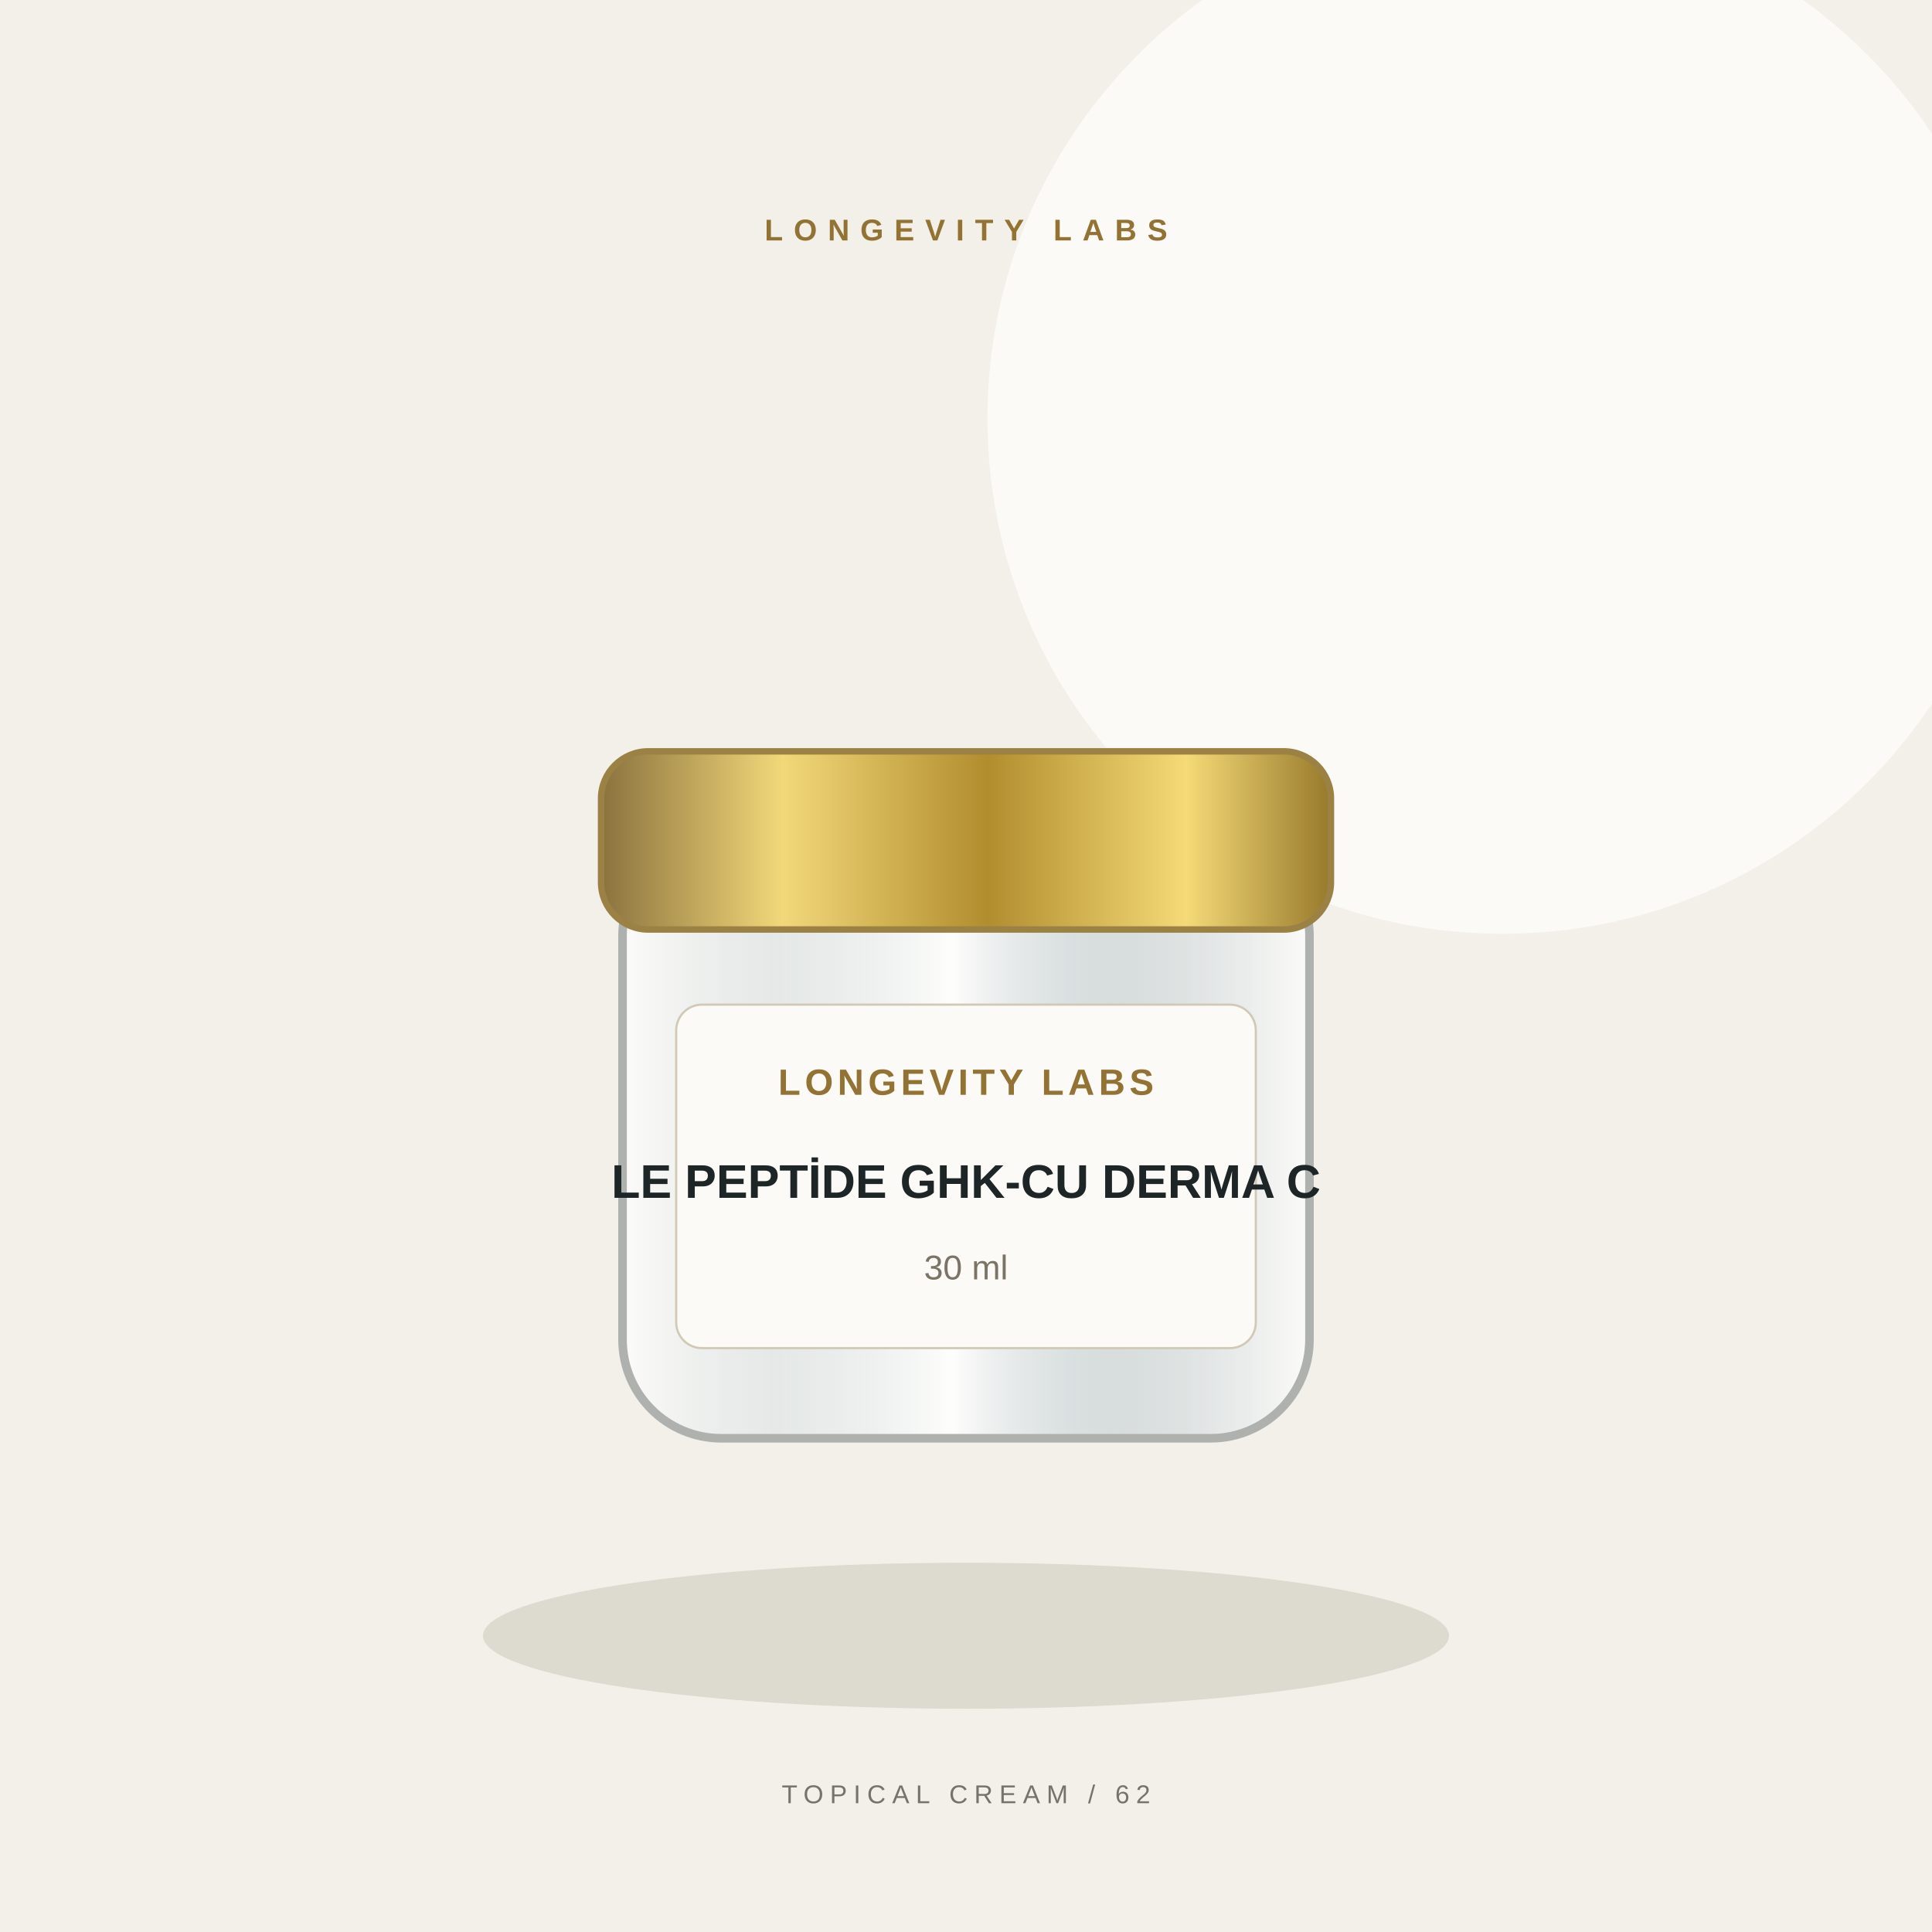
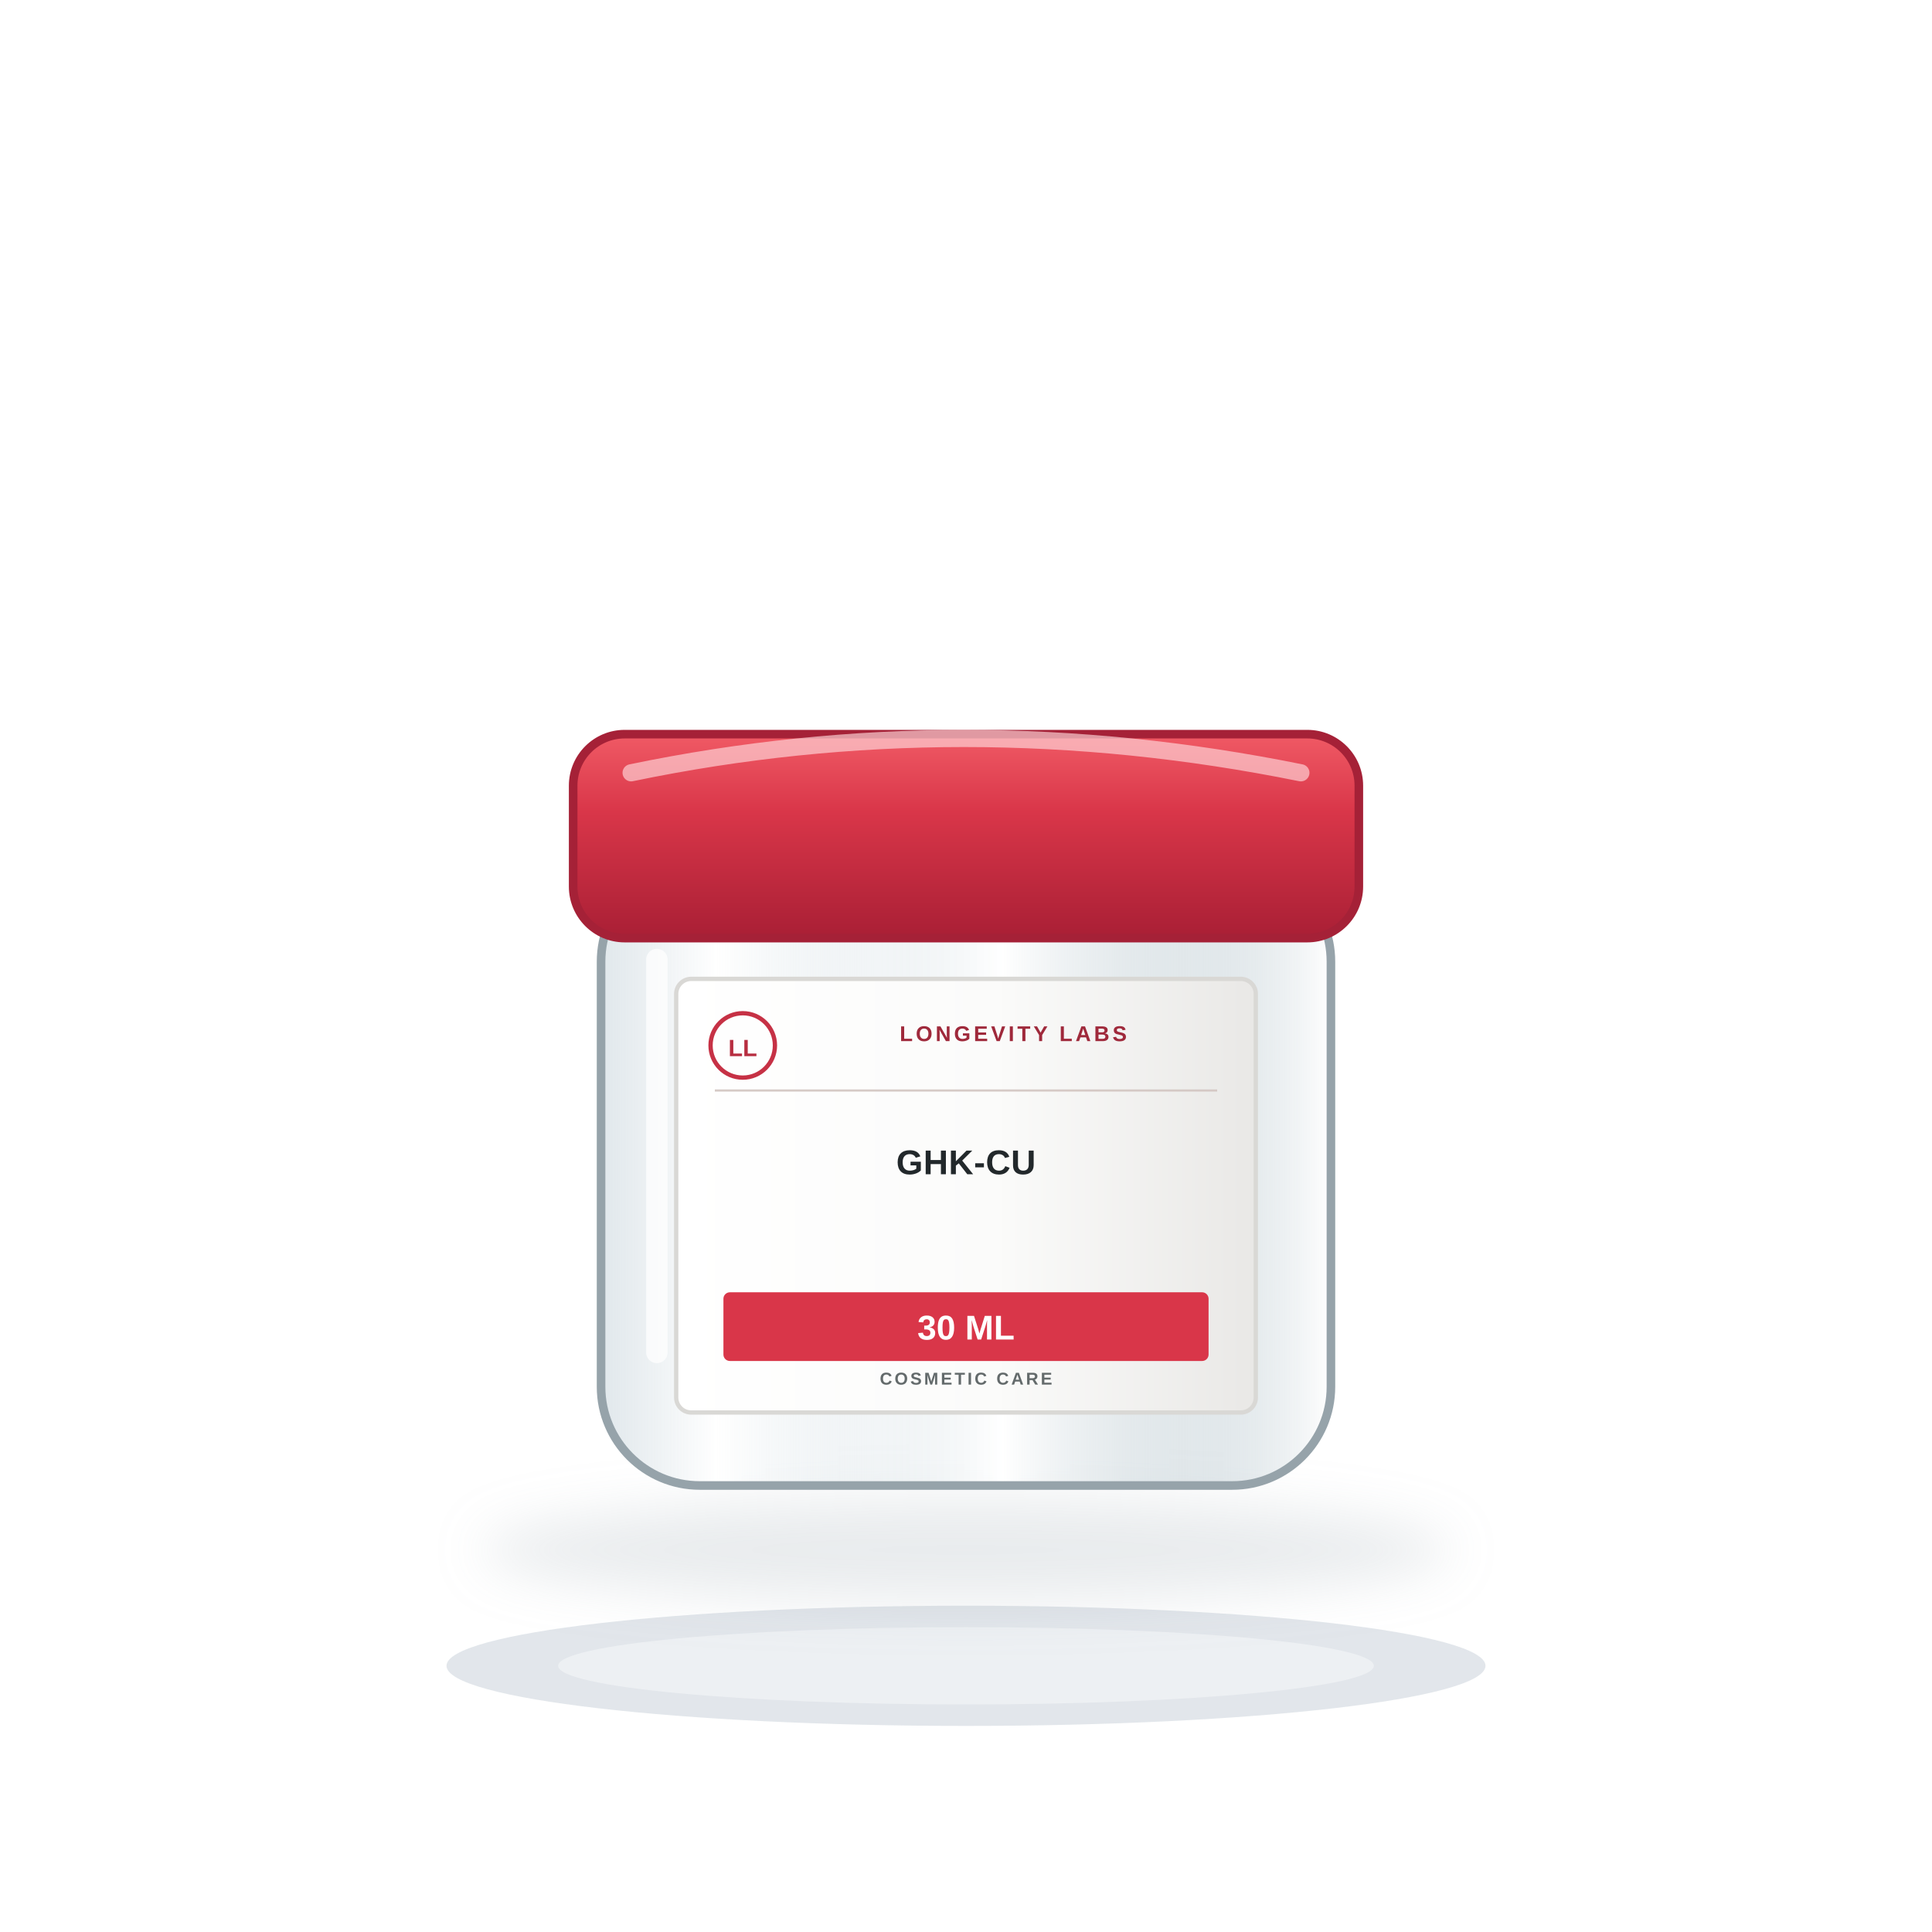
<svg xmlns="http://www.w3.org/2000/svg" width="900" height="900" viewBox="0 0 900 900" role="img" aria-labelledby="title desc">
  <defs>
-     <linearGradient id="vialBg" x2="0" y2="1">
-       <stop stop-color="#f8fbff" />
-       <stop offset="1" stop-color="#dce7f0" />
+     <linearGradient id="glass" x2="1">
+       <stop stop-color="#d8e1e6" stop-opacity=".78" />
+       <stop offset=".16" stop-color="#fff" stop-opacity=".92" />
+       <stop offset=".38" stop-color="#dbe4e8" stop-opacity=".36" />
+       <stop offset=".55" stop-color="#fff" stop-opacity=".92" />
+       <stop offset=".82" stop-color="#b9c8cf" stop-opacity=".42" />
+       <stop offset="1" stop-color="#fff" stop-opacity=".88" />
+     </linearGradient>
+     <linearGradient id="redCap" x2="0" y2="1">
+       <stop stop-color="#f05a65" />
+       <stop offset=".38" stop-color="#d93649" />
+       <stop offset="1" stop-color="#a91f35" />
    </linearGradient>
    <linearGradient id="silver" x2="1">
-       <stop stop-color="#6c757b" />
-       <stop offset=".2" stop-color="#fff" />
-       <stop offset=".47" stop-color="#a6b0b5" />
-       <stop offset=".74" stop-color="#f8f9f8" />
-       <stop offset="1" stop-color="#69737a" />
+       <stop stop-color="#7e8990" />
+       <stop offset=".18" stop-color="#f9fbfc" />
+       <stop offset=".48" stop-color="#adb7bd" />
+       <stop offset=".72" stop-color="#fff" />
+       <stop offset="1" stop-color="#727e85" />
    </linearGradient>
-     <linearGradient id="yellowCap" x2="0" y2="1">
-       <stop stop-color="#ffe958" />
-       <stop offset=".48" stop-color="#f3d324" />
-       <stop offset="1" stop-color="#d7b20c" />
+     <linearGradient id="label" x2="1">
+       <stop stop-color="#fff" />
+       <stop offset=".55" stop-color="#fbfbfa" />
+       <stop offset="1" stop-color="#e9e8e6" />
    </linearGradient>
-     <linearGradient id="vialGlass" x2="1">
-       <stop stop-color="#fff" stop-opacity=".78" />
-       <stop offset=".17" stop-color="#cedde4" stop-opacity=".5" />
-       <stop offset=".43" stop-color="#fff" stop-opacity=".92" />
-       <stop offset=".7" stop-color="#b8cbd4" stop-opacity=".48" />
-       <stop offset="1" stop-color="#fff" stop-opacity=".8" />
+     <linearGradient id="powder" x2="0" y2="1">
+       <stop stop-color="#fff" />
+       <stop offset="1" stop-color="#dfe5e8" />
    </linearGradient>
-     <linearGradient id="innerGlass" x2="1">
-       <stop stop-color="#a8c1ca" stop-opacity=".2" />
-       <stop offset=".5" stop-color="#fff" stop-opacity=".5" />
-       <stop offset="1" stop-color="#91a9b2" stop-opacity=".28" />
-     </linearGradient>
-     <linearGradient id="labelBlue" x2="1">
-       <stop stop-color="#072d88" />
-       <stop offset=".5" stop-color="#0d4bc5" />
-       <stop offset="1" stop-color="#082e8a" />
-     </linearGradient>
-     <linearGradient id="clearGlass" x2="1">
-       <stop stop-color="#fff" stop-opacity=".72" />
-       <stop offset=".22" stop-color="#d5e0e4" stop-opacity=".48" />
-       <stop offset=".48" stop-color="#fff" stop-opacity=".86" />
-       <stop offset=".72" stop-color="#aec0c9" stop-opacity=".4" />
-       <stop offset="1" stop-color="#fff" stop-opacity=".72" />
-     </linearGradient>
-     <linearGradient id="goldMetal" x2="1">
-       <stop stop-color="#8a713d" />
-       <stop offset=".25" stop-color="#f2d879" />
-       <stop offset=".53" stop-color="#b18d2e" />
-       <stop offset=".8" stop-color="#f5da77" />
-       <stop offset="1" stop-color="#96782b" />
-     </linearGradient>
-     <linearGradient id="darkGlass" x2="1">
-       <stop stop-color="#080b0c" />
-       <stop offset=".26" stop-color="#25292a" />
-       <stop offset=".5" stop-color="#090b0b" />
-       <stop offset=".76" stop-color="#242727" />
-       <stop offset="1" stop-color="#080a0a" />
-     </linearGradient>
-     <filter id="softShadow" x="-50%" y="-100%" width="200%" height="300%">
-       <feGaussianBlur stdDeviation="14" />
+     <filter id="shadow" x="-40%" y="-60%" width="180%" height="220%">
+       <feGaussianBlur stdDeviation="12" />
    </filter>
  </defs>
-   <rect width="900" height="900" fill="#f3f0e9" />
-   <circle cx="700" cy="195" r="240" fill="#fff" opacity=".64" />
-   <ellipse cx="450" cy="762" rx="225" ry="34" fill="#979182" opacity=".24" />
+   <rect width="900" height="900" fill="#fff" />
+   <ellipse cx="450" cy="776" rx="242" ry="28" fill="#d5dce2" opacity=".7" />
+   <ellipse cx="450" cy="776" rx="190" ry="18" fill="#edf0f3" />
+   <ellipse cx="450" cy="722" rx="226" ry="24" fill="#7d8d98" opacity=".17" filter="url(#shadow)" />
  <g>
+     <rect x="280" y="402" width="340" height="290" rx="46" fill="url(#glass)" stroke="#96a3aa" stroke-width="4" />
+     <path d="M306 447v183" stroke="#fff" stroke-width="10" stroke-linecap="round" opacity=".72" />
+     <rect x="267" y="342" width="366" height="95" rx="24" fill="url(#redCap)" stroke="#a52137" stroke-width="4" />
+     <path d="M294 360q154-32 312 0" fill="none" stroke="#ffd9dc" stroke-width="8" stroke-linecap="round" opacity=".65" />
    <g>
-       <rect x="290" y="390" width="320" height="280" rx="46" fill="url(#clearGlass)" stroke="#aeb1ae" stroke-width="4" />
-       <rect x="280" y="350" width="340" height="83" rx="22" fill="url(#goldMetal)" stroke="#9b8244" stroke-width="3" />
-       <rect x="315" y="468" width="270" height="160" rx="12" fill="#fbfaf6" stroke="#d1c9b5" />
-       <text x="450" y="510" text-anchor="middle" fill="#927333" font-family="Arial,sans-serif" font-size="17" font-weight="700" letter-spacing="2">LONGEVITY LABS</text>
-       <text x="450" y="558" text-anchor="middle" fill="#1d2527" font-family="Arial,sans-serif" font-size="22" font-weight="700">LE PEPTİDE GHK-CU DERMA C</text>
-       <text x="450" y="596" text-anchor="middle" fill="#7b7466" font-family="Arial,sans-serif" font-size="16">30 ml</text>
+       <rect x="315" y="456" width="270" height="202" rx="7" fill="url(#label)" stroke="#d9d8d5" stroke-width="2" />
+       <circle cx="346" cy="487" r="15" fill="none" stroke="#c63145" stroke-width="2" />
+       <text x="346" y="492" text-anchor="middle" fill="#b72d40" font-family="Arial,sans-serif" font-size="11" font-weight="800">LL</text>
+       <text x="472" y="485" text-anchor="middle" fill="#9f293b" font-family="Arial,sans-serif" font-size="10" font-weight="800" letter-spacing="1.4">LONGEVITY LABS</text>
+       <path d="M333 508h234" stroke="#d4c8c4" stroke-opacity=".95" />
+       <text x="450" y="547" text-anchor="middle" fill="#22282b" font-family="Arial,sans-serif" font-size="16" font-weight="700" letter-spacing=".2">GHK-CU</text>
+       <rect x="337" y="602" width="226" height="32" rx="3" fill="#d93649" />
+       <text x="450" y="624" text-anchor="middle" fill="#fff" font-family="Arial,sans-serif" font-size="16" font-weight="800">30 ML</text>
+       <text x="450" y="645" text-anchor="middle" fill="#636a6b" font-family="Arial,sans-serif" font-size="8" font-weight="700" letter-spacing="1.1">COSMETIC CARE</text>
    </g>
  </g>
-   <text x="450" y="112" text-anchor="middle" fill="#927333" font-family="Arial,sans-serif" font-size="14" font-weight="700" letter-spacing="5">LONGEVITY LABS</text>
-   <text x="450" y="840" text-anchor="middle" fill="#76736c" font-family="Arial,sans-serif" font-size="12" letter-spacing="3">TOPICAL CREAM / 62</text>
</svg>
